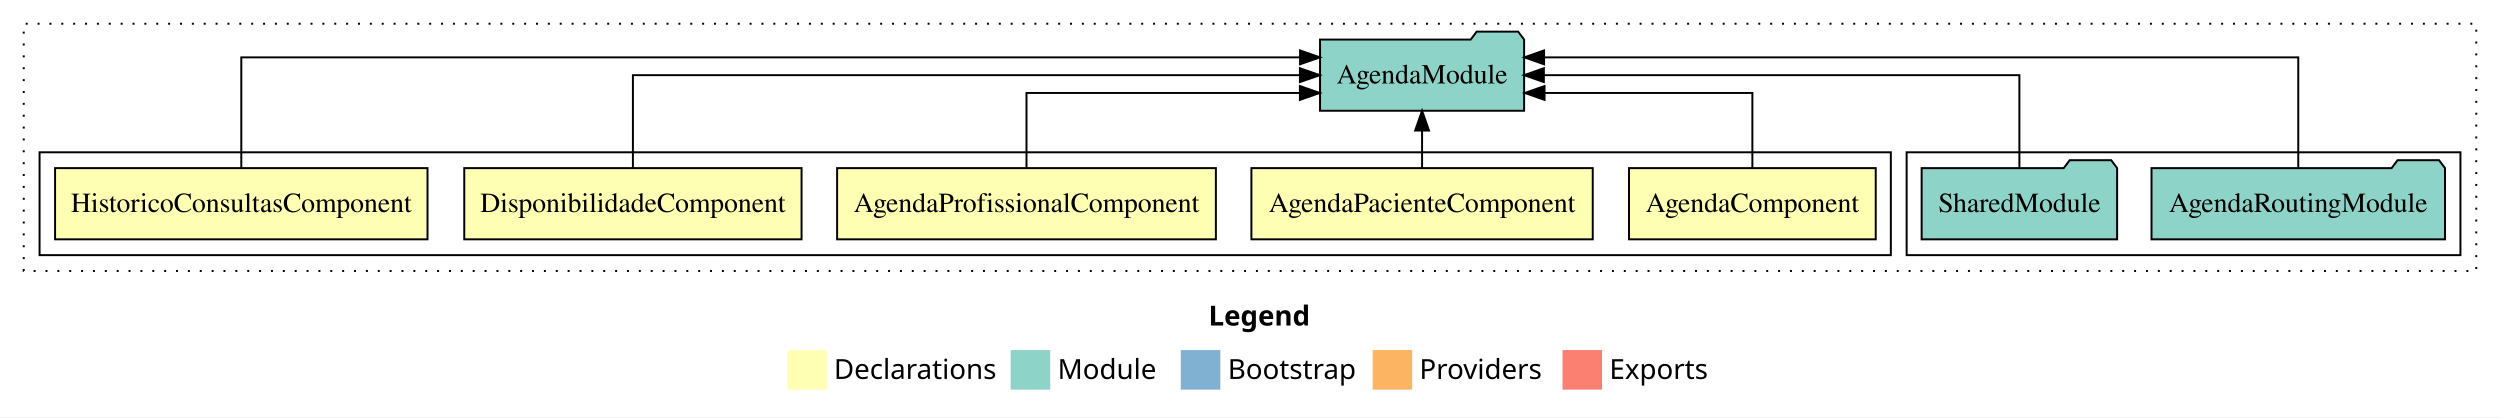
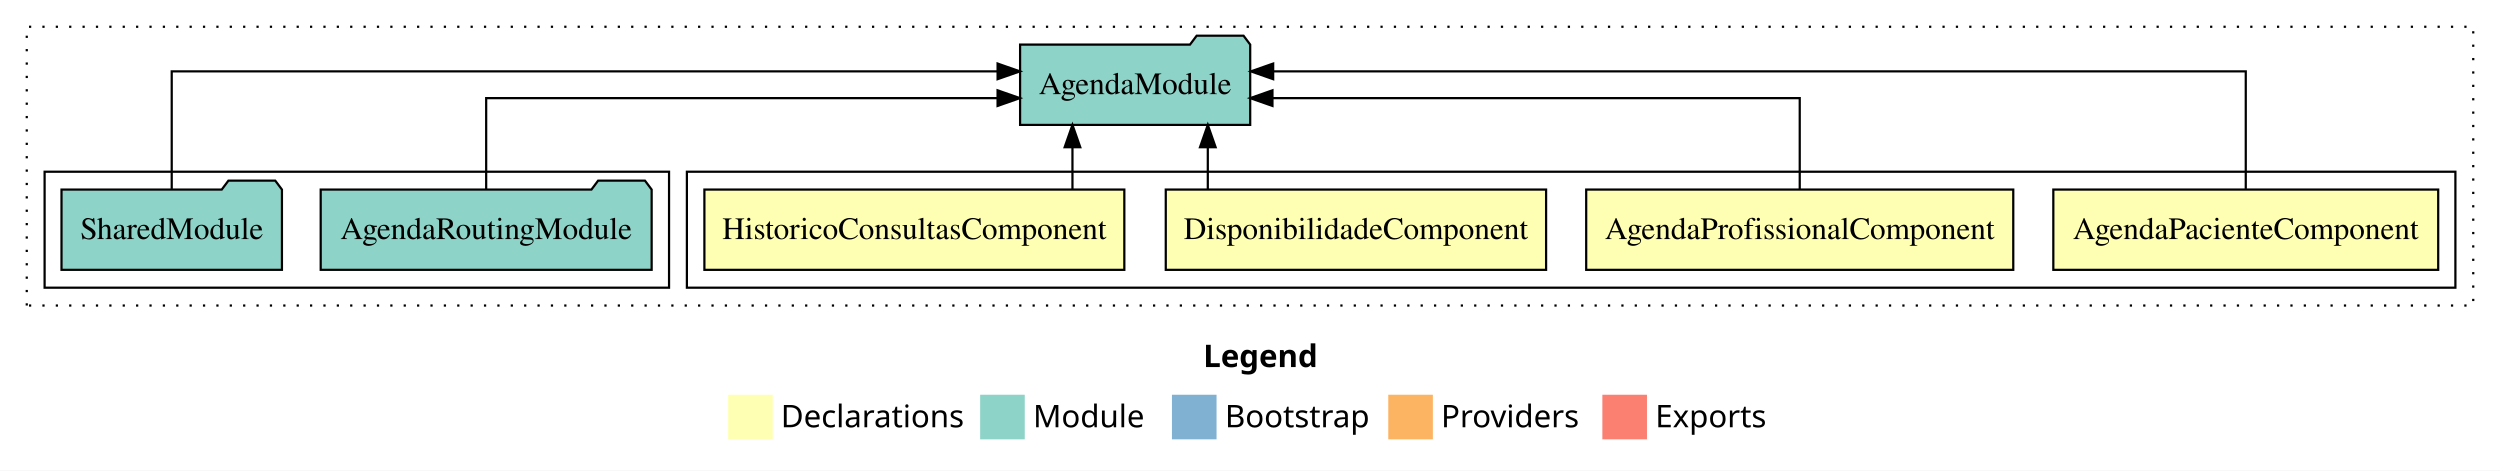
- <svg xmlns="http://www.w3.org/2000/svg" width="1264pt" height="211pt" viewBox="0.00 0.00 1264.00 211.00">
+ <svg xmlns="http://www.w3.org/2000/svg" width="1121pt" height="211pt" viewBox="0.00 0.00 1121.00 211.00">
  <g id="graph0" class="graph" transform="scale(1 1) rotate(0) translate(4 207)">
-     <polygon fill="white" stroke="transparent" points="-4,4 -4,-207 1260,-207 1260,4 -4,4" />
-     <text text-anchor="start" x="607.01" y="-42.4" font-family="Times-12" font-weight="bold" font-size="14.00">Legend</text>
-     <polygon fill="#ffffb3" stroke="transparent" points="394,-10 394,-30 414,-30 414,-10 394,-10" />
-     <text text-anchor="start" x="417.63" y="-15.4" font-family="Times-12" font-size="14.00">  Declarations</text>
-     <polygon fill="#8dd3c7" stroke="transparent" points="507,-10 507,-30 527,-30 527,-10 507,-10" />
-     <text text-anchor="start" x="530.73" y="-15.4" font-family="Times-12" font-size="14.00">  Module</text>
-     <polygon fill="#80b1d3" stroke="transparent" points="593,-10 593,-30 613,-30 613,-10 593,-10" />
-     <text text-anchor="start" x="616.78" y="-15.4" font-family="Times-12" font-size="14.00">  Bootstrap</text>
-     <polygon fill="#fdb462" stroke="transparent" points="690,-10 690,-30 710,-30 710,-10 690,-10" />
-     <text text-anchor="start" x="713.67" y="-15.4" font-family="Times-12" font-size="14.00">  Providers</text>
-     <polygon fill="#fb8072" stroke="transparent" points="786,-10 786,-30 806,-30 806,-10 786,-10" />
-     <text text-anchor="start" x="809.73" y="-15.4" font-family="Times-12" font-size="14.00">  Exports</text>
+     <polygon fill="white" stroke="transparent" points="-4,4 -4,-207 1117,-207 1117,4 -4,4" />
+     <text text-anchor="start" x="535.51" y="-42.4" font-family="Times-12" font-weight="bold" font-size="14.00">Legend</text>
+     <polygon fill="#ffffb3" stroke="transparent" points="322.5,-10 322.5,-30 342.5,-30 342.5,-10 322.5,-10" />
+     <text text-anchor="start" x="346.13" y="-15.4" font-family="Times-12" font-size="14.00">  Declarations</text>
+     <polygon fill="#8dd3c7" stroke="transparent" points="435.5,-10 435.5,-30 455.5,-30 455.5,-10 435.5,-10" />
+     <text text-anchor="start" x="459.23" y="-15.4" font-family="Times-12" font-size="14.00">  Module</text>
+     <polygon fill="#80b1d3" stroke="transparent" points="521.5,-10 521.5,-30 541.5,-30 541.5,-10 521.5,-10" />
+     <text text-anchor="start" x="545.28" y="-15.4" font-family="Times-12" font-size="14.00">  Bootstrap</text>
+     <polygon fill="#fdb462" stroke="transparent" points="618.5,-10 618.5,-30 638.5,-30 638.5,-10 618.5,-10" />
+     <text text-anchor="start" x="642.17" y="-15.4" font-family="Times-12" font-size="14.00">  Providers</text>
+     <polygon fill="#fb8072" stroke="transparent" points="714.5,-10 714.5,-30 734.5,-30 734.5,-10 714.5,-10" />
+     <text text-anchor="start" x="738.23" y="-15.4" font-family="Times-12" font-size="14.00">  Exports</text>
    <g id="clust1" class="cluster">
-       <polygon fill="none" stroke="black" stroke-dasharray="1,5" points="8,-70 8,-195 1248,-195 1248,-70 8,-70" />
-     </g>
-     <g id="clust8" class="cluster">
-       <polygon fill="none" stroke="black" points="960,-78 960,-130 1240,-130 1240,-78 960,-78" />
+       <polygon fill="none" stroke="black" stroke-dasharray="1,5" points="8,-70 8,-195 1105,-195 1105,-70 8,-70" />
    </g>
    <g id="clust2" class="cluster">
-       <polygon fill="none" stroke="black" points="16,-78 16,-130 952,-130 952,-78 16,-78" />
+       <polygon fill="none" stroke="black" points="304,-78 304,-130 1097,-130 1097,-78 304,-78" />
+     </g>
+     <g id="clust7" class="cluster">
+       <polygon fill="none" stroke="black" points="16,-78 16,-130 296,-130 296,-78 16,-78" />
    </g>
    <g id="node1" class="node">
-       <polygon fill="#ffffb3" stroke="black" points="944.37,-122 819.63,-122 819.63,-86 944.37,-86 944.37,-122" />
-       <text text-anchor="middle" x="882" y="-99.8" font-family="Times,serif" font-size="14.00">AgendaComponent</text>
+       <polygon fill="#ffffb3" stroke="black" points="1089.29,-122 916.71,-122 916.71,-86 1089.29,-86 1089.29,-122" />
+       <text text-anchor="middle" x="1003" y="-99.8" font-family="Times,serif" font-size="14.00">AgendaPacienteComponent</text>
+     </g>
+     <g id="node5" class="node">
+       <polygon fill="#8dd3c7" stroke="black" points="556.59,-187 553.59,-191 532.59,-191 529.59,-187 453.41,-187 453.41,-151 556.59,-151 556.59,-187" />
+       <text text-anchor="middle" x="505" y="-164.8" font-family="Times,serif" font-size="14.00">AgendaModule</text>
+     </g>
+     <g id="edge1" class="edge">
+       <path fill="none" stroke="black" d="M1003,-122.28C1003,-143.32 1003,-175 1003,-175 1003,-175 566.89,-175 566.89,-175" />
+       <polygon fill="black" stroke="black" points="566.89,-171.5 556.89,-175 566.89,-178.5 566.89,-171.5" />
+     </g>
+     <g id="node2" class="node">
+       <polygon fill="#ffffb3" stroke="black" points="898.75,-122 707.25,-122 707.25,-86 898.75,-86 898.75,-122" />
+       <text text-anchor="middle" x="803" y="-99.8" font-family="Times,serif" font-size="14.00">AgendaProfissionalComponent</text>
+     </g>
+     <g id="edge2" class="edge">
+       <path fill="none" stroke="black" d="M803,-122.02C803,-139.37 803,-163 803,-163 803,-163 566.57,-163 566.57,-163" />
+       <polygon fill="black" stroke="black" points="566.57,-159.5 556.57,-163 566.57,-166.5 566.57,-159.5" />
+     </g>
+     <g id="node3" class="node">
+       <polygon fill="#ffffb3" stroke="black" points="689.27,-122 518.73,-122 518.73,-86 689.27,-86 689.27,-122" />
+       <text text-anchor="middle" x="604" y="-99.8" font-family="Times,serif" font-size="14.00">DisponibilidadeComponent</text>
+     </g>
+     <g id="edge3" class="edge">
+       <path fill="none" stroke="black" d="M537.58,-122.11C537.58,-122.11 537.58,-140.99 537.58,-140.99" />
+       <polygon fill="black" stroke="black" points="534.08,-140.99 537.58,-150.99 541.08,-140.99 534.08,-140.99" />
+     </g>
+     <g id="node4" class="node">
+       <polygon fill="#ffffb3" stroke="black" points="500.15,-122 311.85,-122 311.85,-86 500.15,-86 500.15,-122" />
+       <text text-anchor="middle" x="406" y="-99.8" font-family="Times,serif" font-size="14.00">HistoricoConsultasComponent</text>
+     </g>
+     <g id="edge4" class="edge">
+       <path fill="none" stroke="black" d="M476.89,-122.11C476.89,-122.11 476.89,-140.99 476.89,-140.99" />
+       <polygon fill="black" stroke="black" points="473.39,-140.99 476.89,-150.99 480.39,-140.99 473.39,-140.99" />
    </g>
    <g id="node6" class="node">
-       <polygon fill="#8dd3c7" stroke="black" points="766.59,-187 763.59,-191 742.59,-191 739.59,-187 663.41,-187 663.41,-151 766.59,-151 766.59,-187" />
-       <text text-anchor="middle" x="715" y="-164.8" font-family="Times,serif" font-size="14.00">AgendaModule</text>
-     </g>
-     <g id="edge1" class="edge">
-       <path fill="none" stroke="black" d="M882,-122.03C882,-138.4 882,-160 882,-160 882,-160 776.92,-160 776.92,-160" />
-       <polygon fill="black" stroke="black" points="776.92,-156.5 766.92,-160 776.92,-163.5 776.92,-156.5" />
-     </g>
-     <g id="node2" class="node">
-       <polygon fill="#ffffb3" stroke="black" points="801.29,-122 628.71,-122 628.71,-86 801.29,-86 801.29,-122" />
-       <text text-anchor="middle" x="715" y="-99.8" font-family="Times,serif" font-size="14.00">AgendaPacienteComponent</text>
-     </g>
-     <g id="edge2" class="edge">
-       <path fill="none" stroke="black" d="M715,-122.11C715,-122.11 715,-140.99 715,-140.99" />
-       <polygon fill="black" stroke="black" points="711.5,-140.99 715,-150.99 718.5,-140.99 711.5,-140.99" />
-     </g>
-     <g id="node3" class="node">
-       <polygon fill="#ffffb3" stroke="black" points="610.75,-122 419.25,-122 419.25,-86 610.75,-86 610.75,-122" />
-       <text text-anchor="middle" x="515" y="-99.8" font-family="Times,serif" font-size="14.00">AgendaProfissionalComponent</text>
-     </g>
-     <g id="edge3" class="edge">
-       <path fill="none" stroke="black" d="M515,-122.03C515,-138.4 515,-160 515,-160 515,-160 653.23,-160 653.23,-160" />
-       <polygon fill="black" stroke="black" points="653.23,-163.5 663.23,-160 653.23,-156.5 653.23,-163.5" />
-     </g>
-     <g id="node4" class="node">
-       <polygon fill="#ffffb3" stroke="black" points="401.27,-122 230.73,-122 230.73,-86 401.27,-86 401.27,-122" />
-       <text text-anchor="middle" x="316" y="-99.8" font-family="Times,serif" font-size="14.00">DisponibilidadeComponent</text>
-     </g>
-     <g id="edge4" class="edge">
-       <path fill="none" stroke="black" d="M316,-122.11C316,-141.34 316,-169 316,-169 316,-169 653.25,-169 653.25,-169" />
-       <polygon fill="black" stroke="black" points="653.25,-172.5 663.25,-169 653.25,-165.5 653.25,-172.5" />
-     </g>
-     <g id="node5" class="node">
-       <polygon fill="#ffffb3" stroke="black" points="212.15,-122 23.85,-122 23.85,-86 212.15,-86 212.15,-122" />
-       <text text-anchor="middle" x="118" y="-99.8" font-family="Times,serif" font-size="14.00">HistoricoConsultasComponent</text>
+       <polygon fill="#8dd3c7" stroke="black" points="288.2,-122 285.2,-126 264.2,-126 261.2,-122 139.8,-122 139.8,-86 288.2,-86 288.2,-122" />
+       <text text-anchor="middle" x="214" y="-99.8" font-family="Times,serif" font-size="14.00">AgendaRoutingModule</text>
    </g>
    <g id="edge5" class="edge">
-       <path fill="none" stroke="black" d="M118,-122.29C118,-144.21 118,-178 118,-178 118,-178 653.32,-178 653.32,-178" />
-       <polygon fill="black" stroke="black" points="653.32,-181.5 663.32,-178 653.32,-174.5 653.32,-181.5" />
+       <path fill="none" stroke="black" d="M214,-122.02C214,-139.37 214,-163 214,-163 214,-163 443.31,-163 443.31,-163" />
+       <polygon fill="black" stroke="black" points="443.31,-166.5 453.31,-163 443.31,-159.5 443.31,-166.5" />
    </g>
    <g id="node7" class="node">
-       <polygon fill="#8dd3c7" stroke="black" points="1232.2,-122 1229.2,-126 1208.2,-126 1205.2,-122 1083.8,-122 1083.8,-86 1232.2,-86 1232.2,-122" />
-       <text text-anchor="middle" x="1158" y="-99.8" font-family="Times,serif" font-size="14.00">AgendaRoutingModule</text>
+       <polygon fill="#8dd3c7" stroke="black" points="122.42,-122 119.42,-126 98.42,-126 95.42,-122 23.58,-122 23.58,-86 122.42,-86 122.42,-122" />
+       <text text-anchor="middle" x="73" y="-99.8" font-family="Times,serif" font-size="14.00">SharedModule</text>
    </g>
    <g id="edge6" class="edge">
-       <path fill="none" stroke="black" d="M1158,-122.29C1158,-144.21 1158,-178 1158,-178 1158,-178 776.68,-178 776.68,-178" />
-       <polygon fill="black" stroke="black" points="776.68,-174.5 766.68,-178 776.68,-181.5 776.68,-174.5" />
-     </g>
-     <g id="node8" class="node">
-       <polygon fill="#8dd3c7" stroke="black" points="1066.42,-122 1063.42,-126 1042.42,-126 1039.42,-122 967.58,-122 967.58,-86 1066.42,-86 1066.42,-122" />
-       <text text-anchor="middle" x="1017" y="-99.8" font-family="Times,serif" font-size="14.00">SharedModule</text>
-     </g>
-     <g id="edge7" class="edge">
-       <path fill="none" stroke="black" d="M1017,-122.11C1017,-141.34 1017,-169 1017,-169 1017,-169 776.57,-169 776.57,-169" />
-       <polygon fill="black" stroke="black" points="776.57,-165.5 766.57,-169 776.57,-172.5 776.57,-165.5" />
+       <path fill="none" stroke="black" d="M73,-122.28C73,-143.32 73,-175 73,-175 73,-175 443.32,-175 443.32,-175" />
+       <polygon fill="black" stroke="black" points="443.32,-178.5 453.32,-175 443.32,-171.5 443.32,-178.5" />
    </g>
  </g>
</svg>
